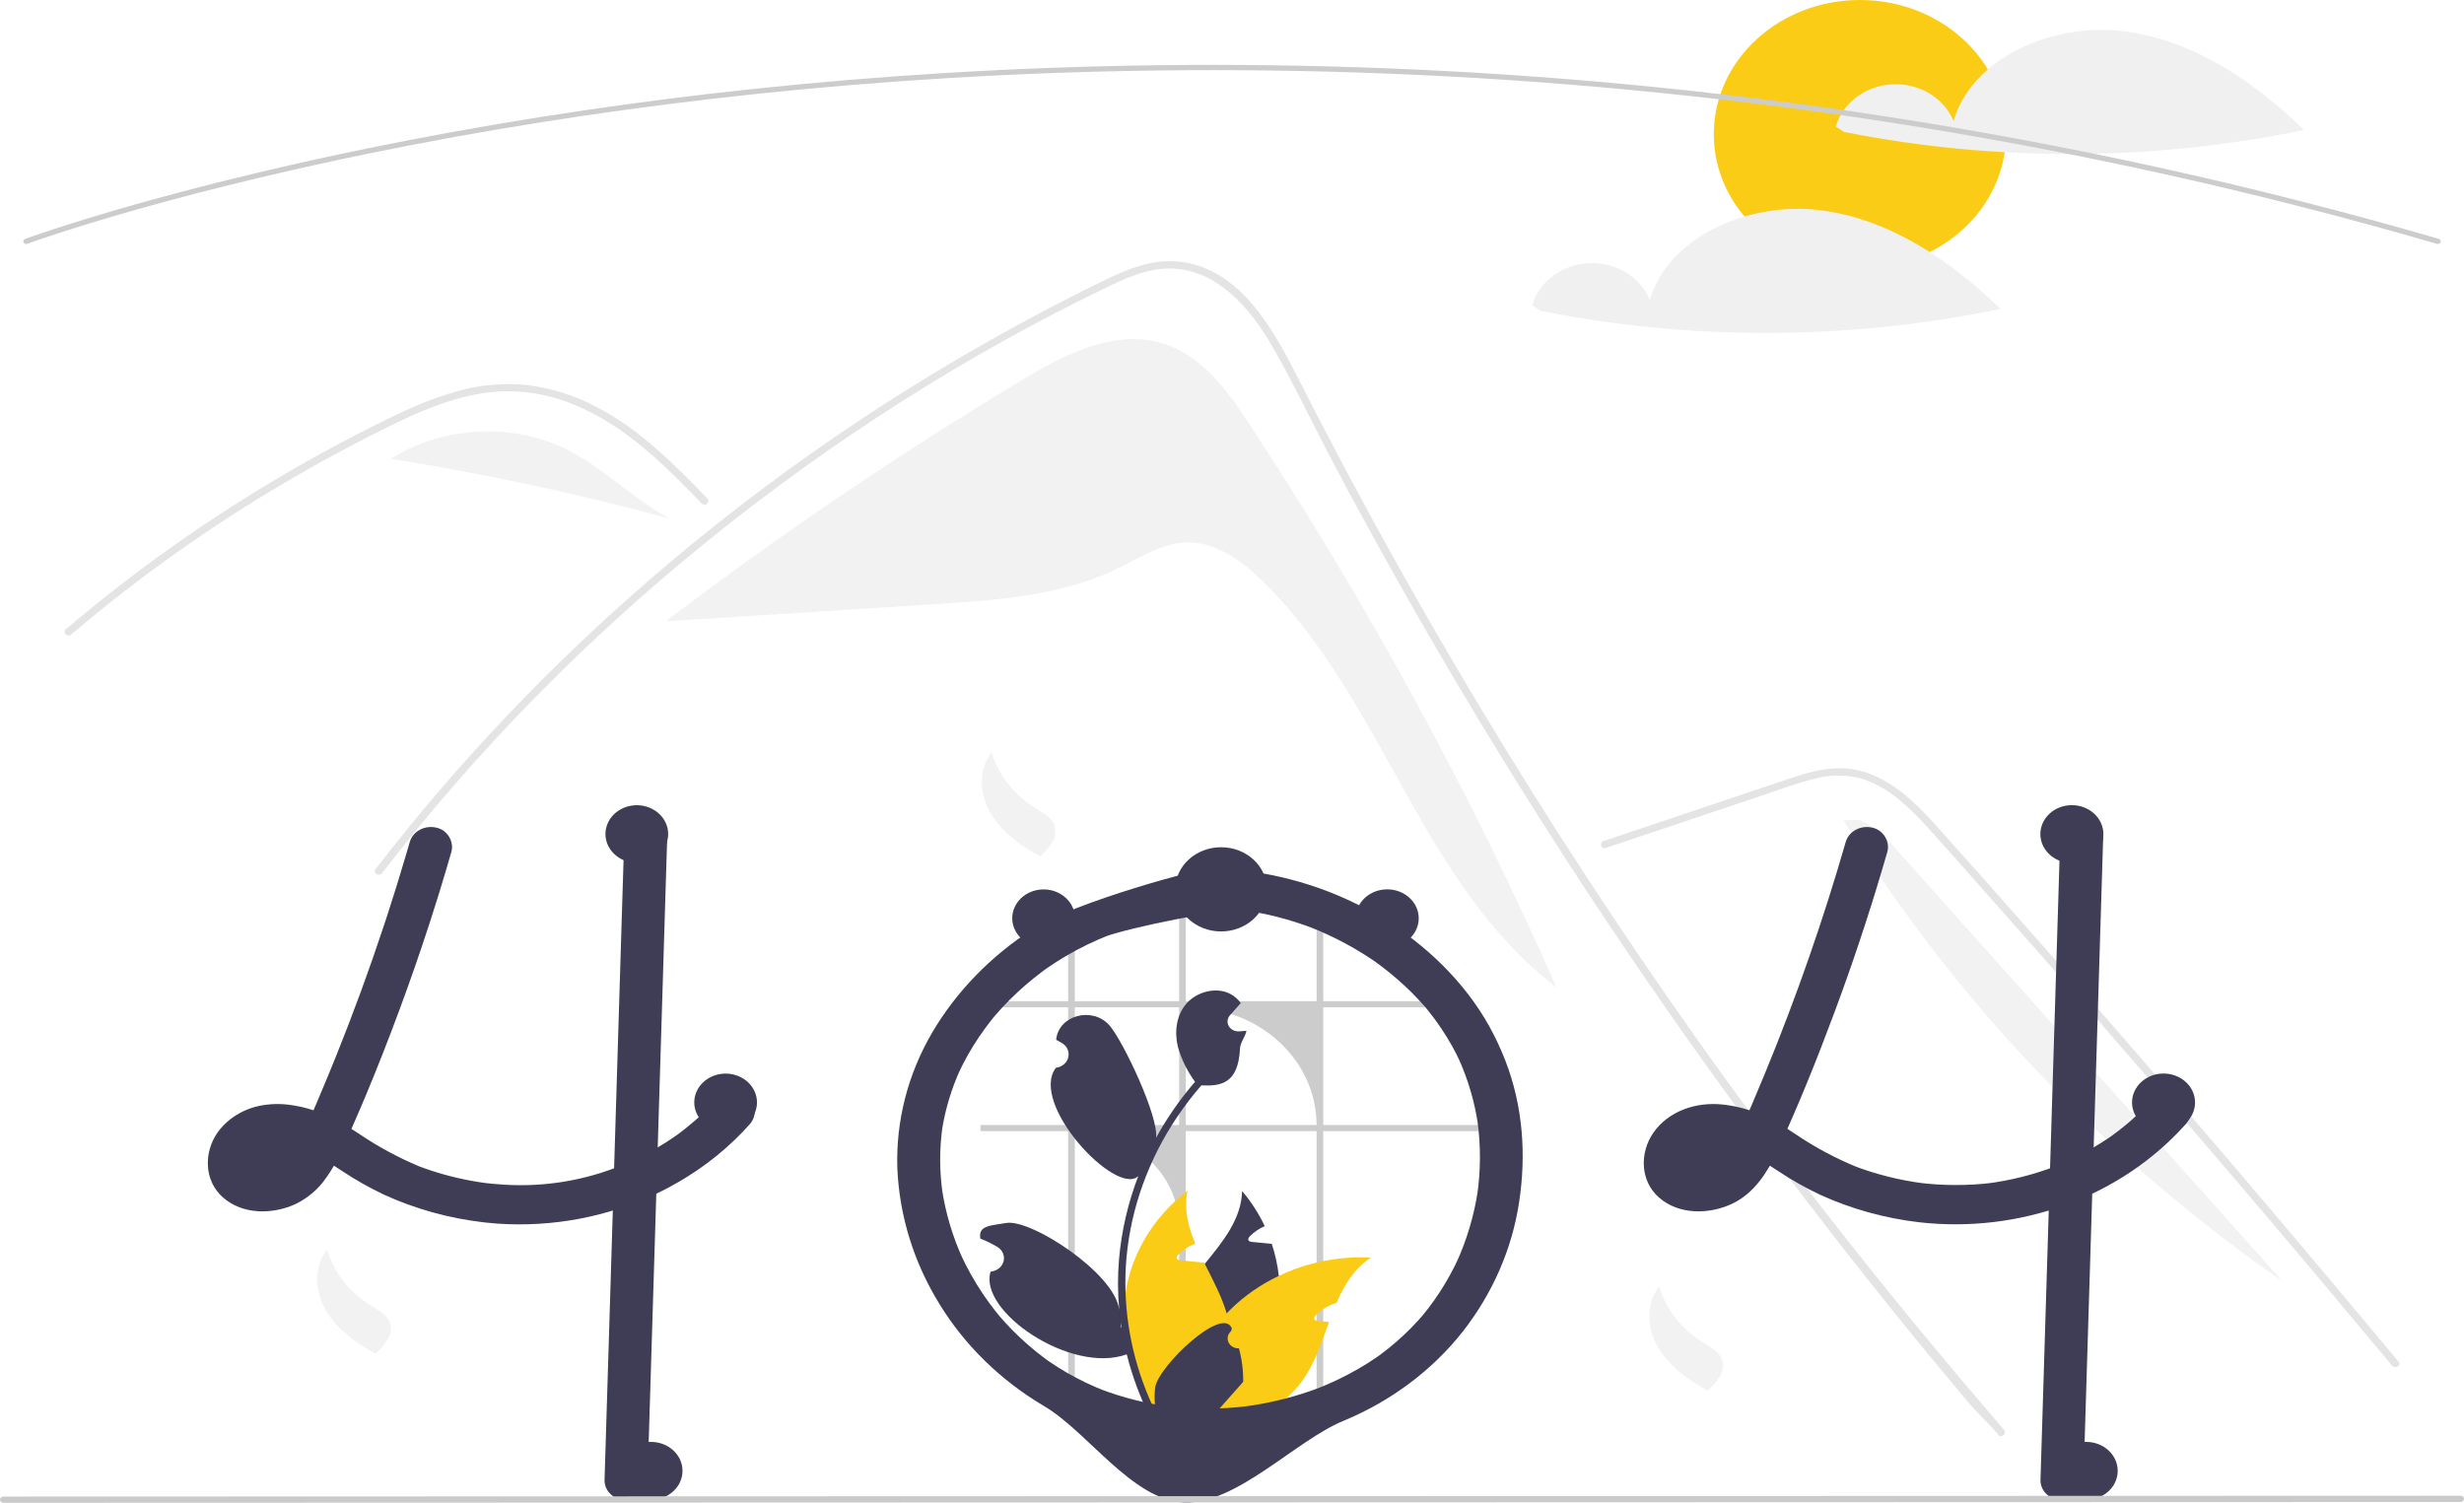
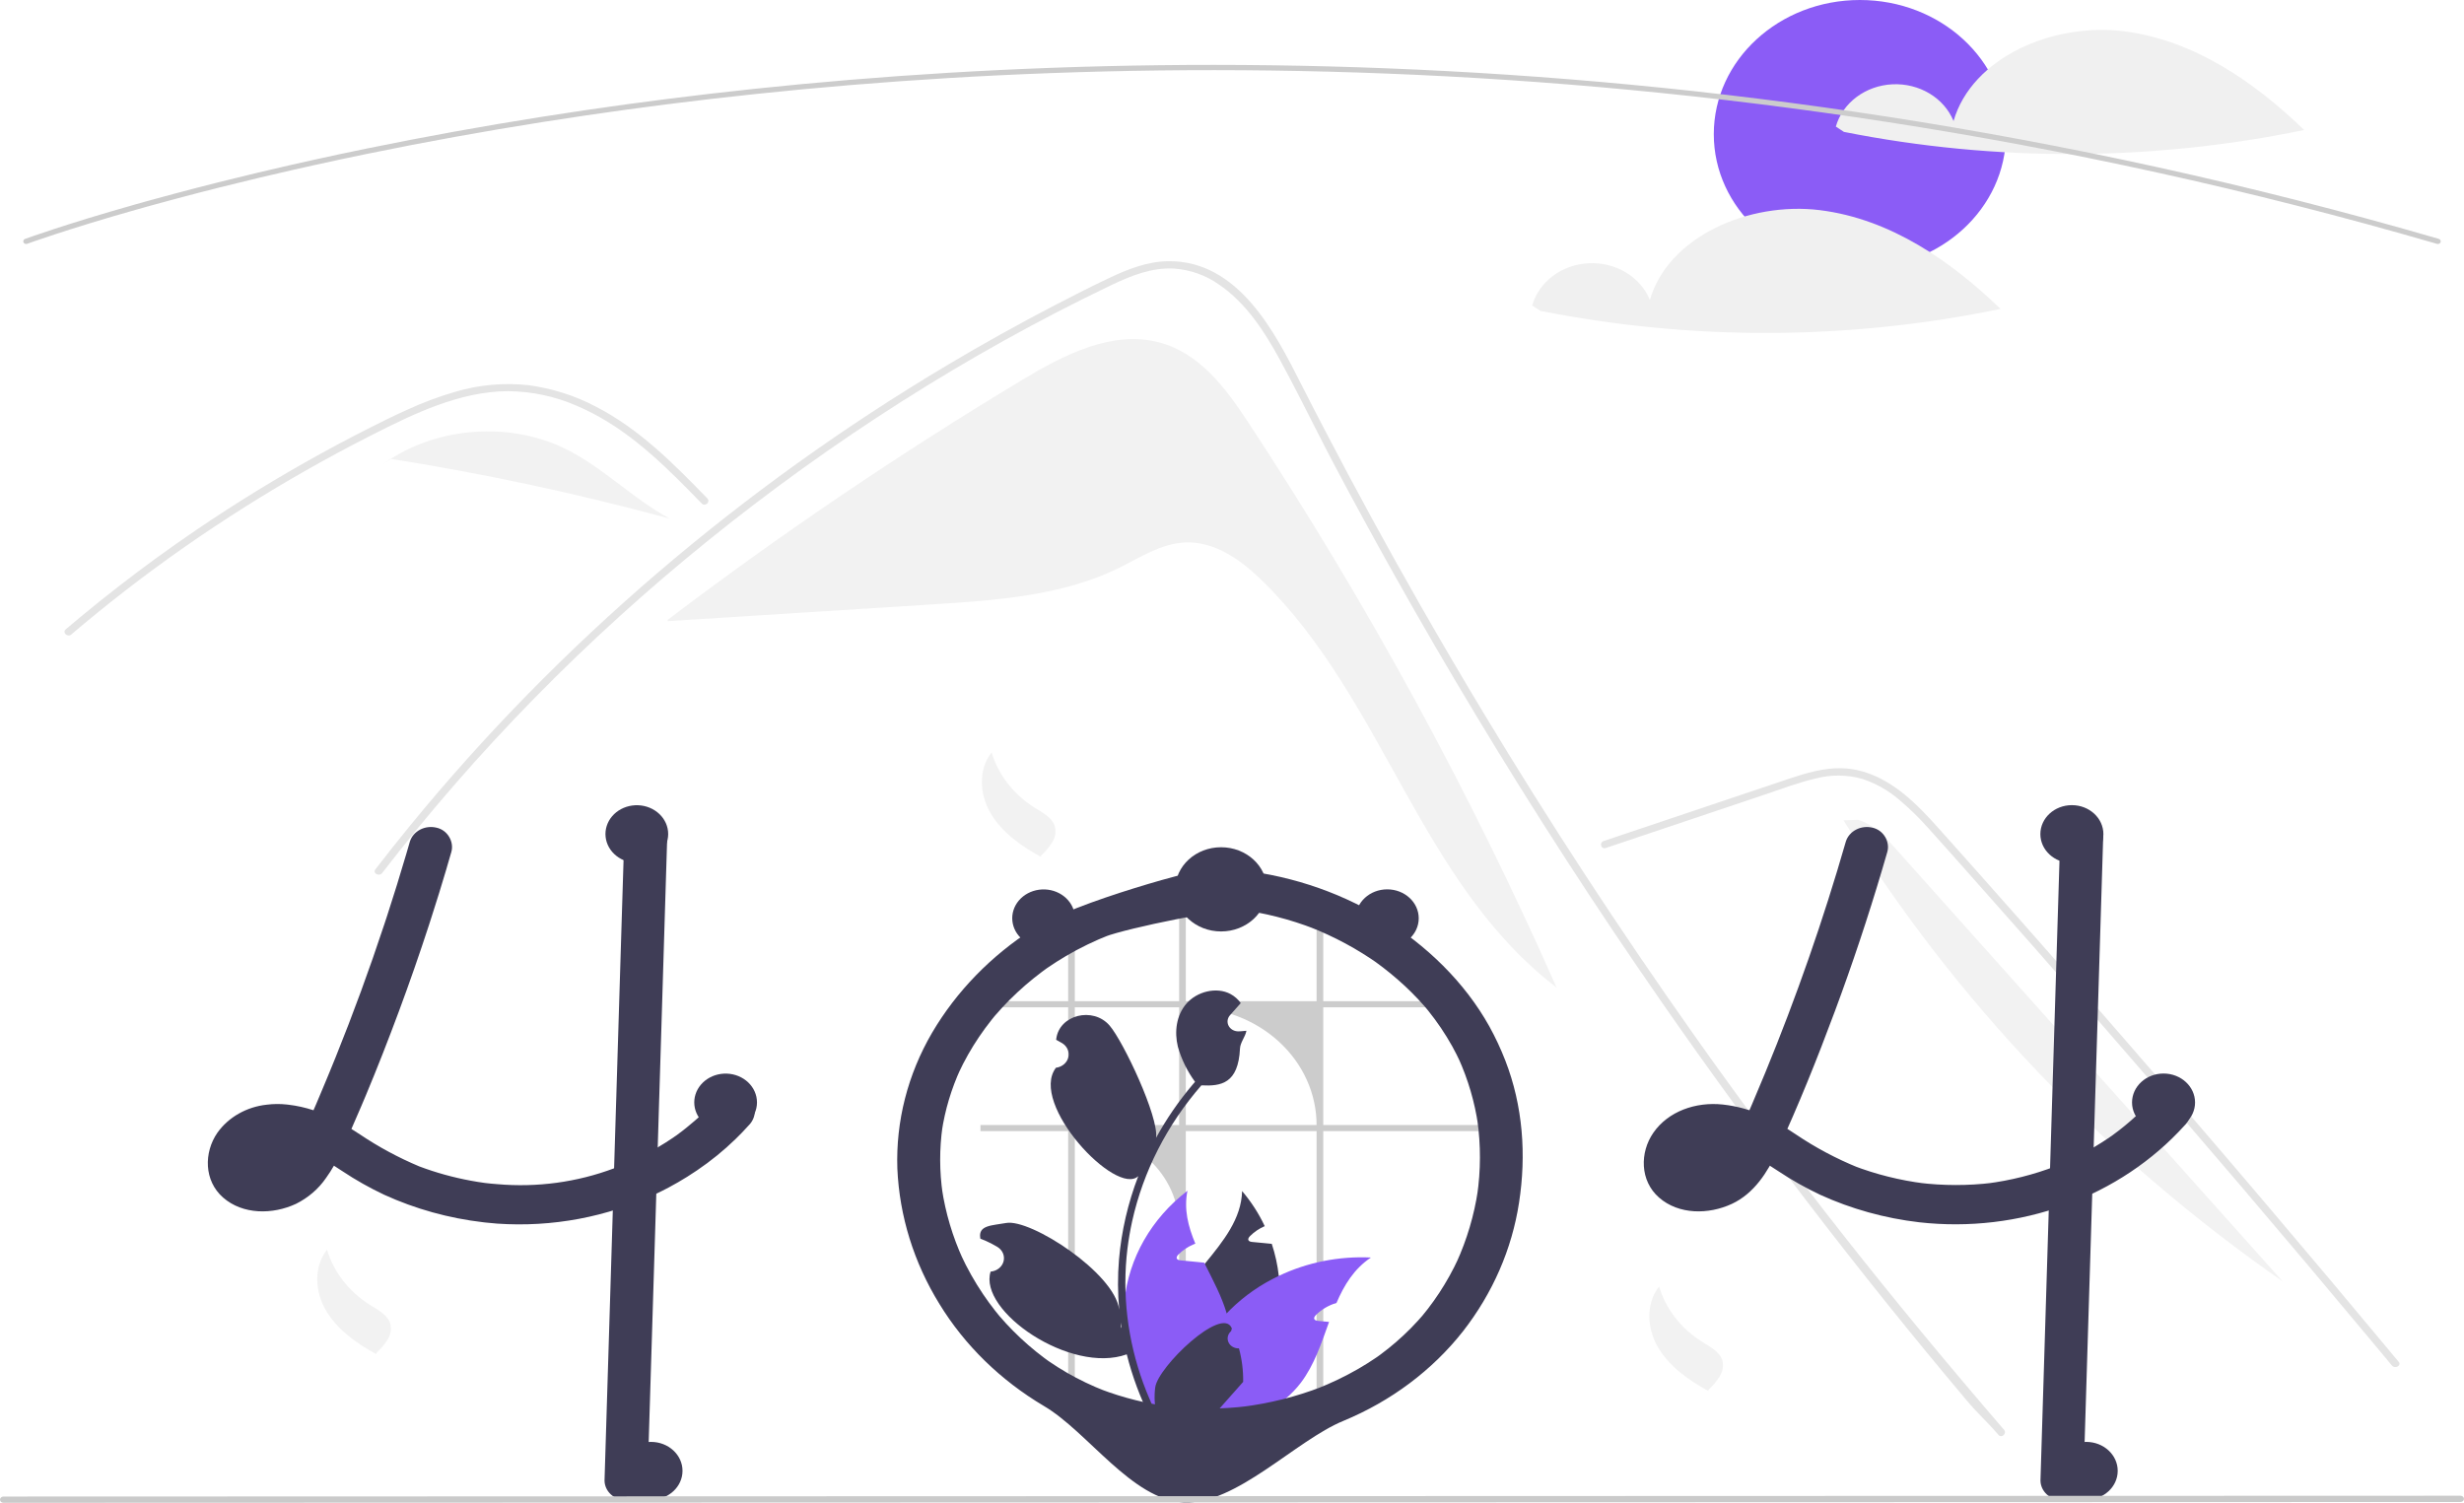
<svg xmlns="http://www.w3.org/2000/svg" width="746" height="455" viewBox="0 0 746 455" fill="none">
  <path d="M377.917 127.883C371.266 117.778 363.384 106.988 351.04 103.689C336.745 99.868 322.06 107.459 309.604 114.949C272.354 137.351 236.481 161.628 202.151 187.669L202.188 188.061C228.916 186.368 255.644 184.675 282.372 182.982C301.683 181.759 321.657 180.367 338.722 171.976C345.198 168.792 351.511 164.539 358.849 164.242C367.966 163.874 375.915 169.723 382.162 175.833C419.116 211.977 429.81 267.251 471.268 299.006C445.126 239.788 413.911 182.567 377.917 127.883Z" fill="#F2F2F2" />
  <path d="M605.066 434.453C600.98 429.713 599.31 428.603 595.279 423.819C562.458 384.828 531.608 344.52 502.73 302.895C483.116 274.625 464.474 245.812 446.804 216.456C438.392 202.5 430.21 188.434 422.259 174.259C416.09 163.268 410.058 152.211 404.163 141.089C402.478 137.912 400.84 134.72 399.21 131.522C395.37 123.999 391.601 116.441 387.554 109.021C382.943 100.564 377.329 91.698 368.861 86.016C365.008 83.324 360.399 81.696 355.575 81.32C348.682 80.911 342.321 83.526 336.342 86.381C292.596 107.334 251.641 133.603 214.598 163.494C177.46 193.453 144.265 227.299 115.689 264.342C114.814 265.489 112.747 264.393 113.63 263.24C117.104 258.726 120.648 254.262 124.26 249.846C169.177 194.975 224.252 147.789 286.967 110.445C297.518 104.164 308.268 98.178 319.216 92.487C324.734 89.617 330.276 86.783 335.913 84.125C341.439 81.518 347.306 79.173 353.619 79.086C375.103 78.779 386.226 101.126 393.867 116.163C396.268 120.896 398.698 125.613 401.158 130.317C410.452 148.173 420.105 165.865 430.115 183.395C436.293 194.218 442.606 204.978 449.054 215.675C469.122 248.984 490.452 281.619 513.043 313.58C542.97 355.915 572.659 393.314 606.752 432.904C607.69 434 606.013 435.563 605.066 434.453Z" fill="#E4E4E4" />
  <path d="M212.475 152.46C211.227 151.182 209.986 149.904 208.73 148.626C198.823 138.562 188.193 128.615 174.589 122.846C168.102 120.008 161.021 118.5 153.837 118.427C146.411 118.449 139.152 120.238 132.291 122.743C129.046 123.934 125.874 125.285 122.749 126.724C119.179 128.374 115.673 130.134 112.183 131.909C105.631 135.239 99.164 138.715 92.783 142.338C80.085 149.546 67.785 157.304 55.882 165.612C49.712 169.921 43.669 174.371 37.754 178.962C32.252 183.227 26.861 187.607 21.582 192.101C20.453 193.057 18.767 191.509 19.896 190.552C21.288 189.362 22.695 188.179 24.102 187.01C28.078 183.709 32.117 180.472 36.22 177.297C43.701 171.499 51.377 165.924 59.245 160.573C71.482 152.248 84.14 144.487 97.219 137.291C103.755 133.698 110.38 130.256 117.096 126.965C119.124 125.971 121.175 125 123.25 124.08C127.959 121.898 132.851 120.069 137.88 118.61C145.003 116.493 152.54 115.813 159.975 116.616C167.155 117.575 174.072 119.773 180.362 123.094C193.719 129.952 204.079 140.556 214.161 150.904C215.179 151.956 213.501 153.511 212.475 152.46Z" fill="#E4E4E4" />
  <path d="M486.164 256.745L518.171 245.992L534.063 240.653C539.239 238.915 544.402 236.935 549.753 235.69C554.402 234.47 559.339 234.528 563.954 235.856C568.069 237.255 571.836 239.4 575.03 242.163C578.294 244.924 581.33 247.902 584.115 251.075C587.575 254.894 590.984 258.753 594.408 262.6C608.54 278.475 622.58 294.418 636.527 310.431C650.474 326.443 664.328 342.524 678.089 358.672C691.883 374.86 705.582 391.116 719.186 407.439C720.853 409.439 722.518 411.44 724.182 413.441C725.101 414.547 727.174 413.457 726.241 412.336C712.537 395.848 698.736 379.428 684.84 363.076C670.91 346.684 656.884 330.362 642.762 314.109C628.639 297.857 614.422 281.675 600.109 265.564C596.543 261.55 592.971 257.541 589.394 253.536C586.376 250.158 583.392 246.743 580.082 243.598C574.006 237.827 566.415 232.726 557.329 232.588C551.986 232.506 546.816 234.063 541.852 235.713C536.501 237.491 531.163 239.302 525.819 241.097L493.587 251.926L485.53 254.633C484.1 255.113 484.717 257.231 486.164 256.746L486.164 256.745Z" fill="#E4E4E4" />
  <path d="M170.377 135.509C154.111 127.83 133.281 129.334 118.334 138.927C146.844 143.445 175.042 149.49 202.784 157.032C191.264 150.831 182.253 141.115 170.377 135.509Z" fill="#F2F2F2" />
  <path d="M118.174 138.901L115.043 141.239C116.102 140.42 117.203 139.653 118.334 138.927C118.281 138.919 118.227 138.909 118.174 138.901Z" fill="#F2F2F2" />
  <path d="M573.825 256.853C570.674 253.33 567.268 249.641 562.555 248.211L558.155 248.37C591.649 302.732 636.884 350.233 691.085 387.958C651.998 344.256 612.912 300.555 573.825 256.853Z" fill="#F2F2F2" />
  <path d="M300.219 227.792C302.255 234.587 306.842 240.501 313.169 244.489C315.615 246.018 318.509 247.486 319.345 250.093C319.785 251.755 319.514 253.508 318.588 254.992C317.663 256.456 316.537 257.806 315.239 259.008L315.12 259.416C309.05 256.112 303.276 251.933 299.923 246.231C296.57 240.528 296.102 233.055 300.219 227.792" fill="#F2F2F2" />
  <path d="M502.302 389.51C504.338 396.305 508.925 402.219 515.252 406.207C517.698 407.736 520.592 409.204 521.428 411.811C521.869 413.473 521.597 415.226 520.671 416.71C519.746 418.175 518.62 419.524 517.322 420.726L517.203 421.134C511.133 417.83 505.359 413.651 502.006 407.949C498.653 402.247 498.185 394.773 502.302 389.51" fill="#F2F2F2" />
  <path d="M99.003 378.357C101.039 385.152 105.626 391.066 111.953 395.054C114.399 396.583 117.293 398.051 118.129 400.658C118.57 402.32 118.298 404.073 117.372 405.557C116.447 407.022 115.321 408.371 114.023 409.573L113.904 409.981C107.835 406.677 102.06 402.498 98.707 396.796C95.354 391.094 94.886 383.62 99.003 378.357" fill="#F2F2F2" />
-   <path d="M563.1 81.257C587.529 81.257 607.332 63.067 607.332 40.629C607.332 18.19 587.529 0 563.1 0C538.671 0 518.867 18.19 518.867 40.629C518.867 63.067 538.671 81.257 563.1 81.257Z" fill="#FACC15" />
+   <path d="M563.1 81.257C587.529 81.257 607.332 63.067 607.332 40.629C607.332 18.19 587.529 0 563.1 0C538.671 0 518.867 18.19 518.867 40.629C518.867 63.067 538.671 81.257 563.1 81.257Z" fill="#8b5cf6" />
  <path d="M642.923 9.456C621.486 6.795 597.012 17.438 591.456 36.641C590.055 33.226 587.51 30.309 584.186 28.311C580.863 26.313 576.934 25.337 572.967 25.523C569 25.71 565.201 27.051 562.118 29.351C559.034 31.651 556.827 34.792 555.815 38.321L558.269 39.935C604.208 49.06 651.762 48.862 697.61 39.356C682.698 24.962 664.36 12.118 642.923 9.456Z" fill="#F0F0F0" />
  <path d="M550.988 63.628C529.551 60.967 505.077 71.609 499.521 90.812C498.12 87.398 495.575 84.481 492.251 82.483C488.928 80.484 484.999 79.508 481.032 79.695C477.065 79.882 473.266 81.222 470.183 83.523C467.099 85.823 464.892 88.964 463.88 92.492L466.334 94.107C512.273 103.232 559.828 103.034 605.675 93.528C590.763 79.134 572.425 66.29 550.988 63.628Z" fill="#F0F0F0" />
  <path d="M738.09 73.871C738.001 73.871 737.913 73.859 737.828 73.834C508.506 7.22 306.39 15.931 177.217 34.969C159.638 37.559 142.012 40.55 124.828 43.86C120.441 44.704 115.89 45.609 111.301 46.551C105.821 47.672 100.413 48.827 95.228 49.981C92.989 50.468 90.793 50.959 88.641 51.454C85.381 52.193 82.074 52.963 78.528 53.809C74.567 54.748 70.541 55.732 66.562 56.735C66.547 56.739 66.532 56.743 66.517 56.746L66.518 56.747C62.023 57.874 57.551 59.034 53.228 60.193C50.888 60.814 48.628 61.426 46.463 62.03C46.221 62.092 46.007 62.151 45.79 62.212L45.325 62.342C45.056 62.417 44.79 62.491 44.524 62.561L44.507 62.566L44.507 62.566L43.803 62.767C42.964 63.001 42.145 63.228 41.34 63.456C20.051 69.483 8.349 73.772 8.233 73.814C8.127 73.853 8.014 73.872 7.9 73.871C7.787 73.87 7.674 73.848 7.569 73.807C7.465 73.765 7.37 73.706 7.29 73.631C7.21 73.556 7.148 73.468 7.105 73.371C7.063 73.273 7.042 73.17 7.043 73.065C7.044 72.96 7.068 72.857 7.113 72.761C7.158 72.665 7.223 72.578 7.304 72.504C7.386 72.431 7.482 72.374 7.588 72.335C7.704 72.293 19.464 67.983 40.83 61.932C41.638 61.705 42.459 61.477 43.301 61.242L43.955 61.056C43.977 61.048 44 61.042 44.023 61.035C44.287 60.966 44.552 60.892 44.82 60.818L45.286 60.688C45.518 60.623 45.747 60.559 45.981 60.5C48.131 59.9 50.398 59.286 52.744 58.663C57.07 57.503 61.545 56.343 66.043 55.215C66.057 55.21 66.072 55.207 66.086 55.203V55.202C70.079 54.196 74.119 53.208 78.094 52.267C81.645 51.42 84.959 50.648 88.224 49.907C90.385 49.413 92.585 48.921 94.823 48.431C100.015 47.275 105.433 46.119 110.923 44.996C115.519 44.053 120.078 43.146 124.472 42.301C141.683 38.985 159.336 35.989 176.942 33.396C306.3 14.331 508.706 5.606 738.351 72.315C738.548 72.372 738.717 72.493 738.826 72.654C738.936 72.816 738.978 73.008 738.947 73.196C738.915 73.384 738.812 73.555 738.654 73.679C738.497 73.803 738.297 73.871 738.09 73.871Z" fill="#CCCCCC" />
  <path d="M228.093 334.462C227.792 333.655 227.287 332.926 226.618 332.335C226.371 332.125 226.104 331.935 225.82 331.769C223.557 330.383 220.174 330.072 218.023 331.769C217.807 331.942 217.606 332.131 217.425 332.335C216.783 333.06 216.124 333.769 215.447 334.462C214.337 335.625 213.201 336.748 212.013 337.84C211.674 338.142 211.336 338.453 210.989 338.756C210.79 338.939 210.59 339.114 210.391 339.289C209.628 339.959 208.847 340.604 208.058 341.241C207.641 341.584 207.225 341.918 206.8 342.245C206.167 342.731 205.534 343.217 204.892 343.687C204.831 343.727 204.771 343.767 204.71 343.814C204.693 343.822 204.684 343.838 204.667 343.846C204.658 343.846 204.649 343.846 204.641 343.862C204.617 343.871 204.596 343.884 204.58 343.902C204.389 344.022 204.259 344.101 204.164 344.173C204.198 344.157 204.233 344.133 204.268 344.117C204.112 344.229 203.947 344.34 203.791 344.452C202.273 345.479 200.72 346.467 199.133 347.391C195.206 349.7 191.082 351.711 186.8 353.406C186.514 353.51 186.219 353.621 185.924 353.725C174.714 357.943 162.553 359.589 150.494 358.52C149.263 358.433 148.031 358.313 146.8 358.162C145.377 357.971 143.964 357.74 142.559 357.477C137.21 356.497 131.976 355.045 126.93 353.143C120.618 350.488 114.614 347.253 109.011 343.488C108.144 342.922 107.268 342.357 106.392 341.807C107.389 339.56 108.369 337.314 109.323 335.051C109.8 333.96 110.26 332.869 110.711 331.769C114.258 323.301 117.589 314.753 120.78 306.173C124.007 297.482 127.051 288.74 129.913 279.948C130.208 279.055 130.494 278.163 130.772 277.271C132.272 272.627 133.712 267.972 135.091 263.306C135.221 262.852 135.36 262.406 135.481 261.952C135.88 260.613 136.271 259.275 136.652 257.937C137.52 254.917 135.559 251.308 132.108 250.584C130.446 250.192 128.683 250.409 127.191 251.187C125.7 251.966 124.595 253.246 124.111 254.758C123.738 256.048 123.365 257.331 122.983 258.622C121.153 264.859 119.228 271.076 117.207 277.271C116.912 278.163 116.617 279.055 116.322 279.948C111.865 293.443 106.97 306.802 101.639 320.027C100.997 321.628 100.347 323.224 99.688 324.815C99.367 325.595 99.046 326.376 98.716 327.157C98.083 328.694 97.433 330.232 96.782 331.769C96.409 332.669 96.027 333.57 95.646 334.462C95.394 335.027 95.151 335.593 94.909 336.151C92.436 335.335 89.874 334.769 87.268 334.462L86.851 334.414C84.831 334.191 82.787 334.207 80.772 334.462C77.754 334.785 74.851 335.713 72.267 337.181C69.683 338.648 67.482 340.619 65.819 342.954C61.682 348.937 61.734 357.493 67.536 362.575C73.512 367.809 82.558 367.769 89.592 364.495C93.32 362.643 96.463 359.937 98.716 356.64C99.579 355.445 100.373 354.209 101.093 352.936C101.275 353.047 101.457 353.159 101.639 353.279C102.333 353.725 103.027 354.179 103.712 354.625C107.704 357.281 111.911 359.654 116.296 361.723C125.726 366.029 135.876 368.848 146.323 370.064C146.557 370.088 146.782 370.12 147.017 370.143C148.17 370.279 149.332 370.382 150.494 370.47C167.166 371.624 183.858 368.49 198.7 361.42C199.957 360.823 201.203 360.196 202.438 359.54C204.354 358.52 206.228 357.437 208.058 356.29C209.055 355.668 210.027 355.039 210.989 354.378C215.196 351.532 219.118 348.346 222.707 344.858C224.068 343.544 225.372 342.187 226.618 340.787C227.797 339.642 228.476 338.14 228.526 336.565C228.52 335.846 228.373 335.133 228.093 334.462ZM84.475 353.438C84.657 353.318 84.839 353.191 85.013 353.063C84.961 353.183 84.709 353.318 84.475 353.438H84.475ZM87.259 350.865C87.059 351.072 86.877 351.279 86.678 351.486C86.071 352.11 85.419 352.695 84.726 353.239C84.631 353.318 84.527 353.398 84.423 353.47C84.422 353.47 84.421 353.47 84.419 353.47C84.418 353.471 84.418 353.471 84.417 353.472C84.416 353.473 84.415 353.474 84.415 353.475C84.414 353.476 84.414 353.477 84.414 353.478C84.289 353.529 84.167 353.588 84.05 353.653C83.677 353.86 83.295 354.051 82.905 354.227C82.141 354.485 81.355 354.685 80.555 354.824C79.94 354.865 79.323 354.871 78.707 354.84H78.69C78.265 354.753 77.845 354.647 77.432 354.521C77.224 354.426 77.025 354.314 76.825 354.203C76.747 354.139 76.678 354.075 76.634 354.035C76.55 353.964 76.471 353.887 76.4 353.804C76.4 353.803 76.4 353.802 76.4 353.801C76.399 353.8 76.399 353.799 76.398 353.799C76.397 353.798 76.396 353.797 76.395 353.797C76.394 353.796 76.393 353.796 76.392 353.796C76.296 353.637 76.192 353.478 76.097 353.318C76.092 353.314 76.089 353.309 76.088 353.302C76.019 353.103 75.958 352.896 75.906 352.689C75.887 352.325 75.89 351.961 75.915 351.598C76.031 351.089 76.188 350.588 76.383 350.1C76.558 349.754 76.758 349.418 76.981 349.096C76.999 349.064 77.085 348.937 77.181 348.793C77.189 348.785 77.189 348.785 77.189 348.778C77.32 348.642 77.45 348.499 77.588 348.371C77.823 348.132 78.074 347.925 78.326 347.71C78.815 347.416 79.322 347.147 79.844 346.905C80.671 346.635 81.521 346.425 82.385 346.276C83.658 346.183 84.938 346.194 86.21 346.308C87.414 346.5 88.602 346.769 89.766 347.113C89.06 348.37 88.257 349.578 87.363 350.729C87.328 350.777 87.294 350.825 87.259 350.865ZM77.615 348.244C77.538 348.356 77.448 348.461 77.346 348.554C77.414 348.437 77.505 348.332 77.615 348.244Z" fill="#3F3D56" />
  <path d="M202.021 253.101C201.943 255.602 201.865 258.104 201.787 260.605C201.622 266.158 201.452 271.713 201.275 277.271C201.093 283.525 200.902 289.775 200.703 296.024C200.608 299.25 200.509 302.477 200.408 305.703C200.139 314.394 199.873 323.083 199.61 331.769C199.584 332.669 199.549 333.562 199.523 334.462C199.393 338.772 199.263 343.081 199.133 347.391C198.986 352.067 198.841 356.744 198.7 361.42C198.595 364.925 198.488 368.433 198.379 371.944C197.598 397.38 196.818 422.817 196.037 448.254C196.004 449.829 195.308 451.331 194.095 452.445C192.882 453.559 191.247 454.199 189.532 454.229C187.811 454.216 186.165 453.582 184.948 452.465C183.731 451.347 183.041 449.835 183.027 448.254C183.461 433.946 183.9 419.639 184.346 405.331C184.736 392.394 185.132 379.456 185.534 366.519C185.664 362.257 185.794 357.992 185.924 353.725C186.124 347.304 186.32 340.883 186.514 334.462C186.54 333.562 186.575 332.669 186.601 331.769C186.618 330.98 186.644 330.2 186.67 329.411C187.052 316.944 187.433 304.474 187.815 292.001C187.971 287.093 188.121 282.184 188.266 277.271C188.439 271.671 188.613 266.073 188.786 260.478C188.864 258.016 188.934 255.562 189.012 253.101C189.045 251.526 189.741 250.023 190.953 248.909C192.166 247.795 193.802 247.156 195.516 247.126C197.237 247.139 198.884 247.772 200.101 248.89C201.318 250.008 202.007 251.52 202.021 253.101Z" fill="#3F3D56" />
  <path d="M558.857 254.759C552.036 278.483 543.883 301.866 534.432 324.816C531.824 331.147 529.156 337.465 526.304 343.706L526.96 342.279C525.687 345.252 524.061 348.087 522.112 350.733C521.98 350.903 521.845 351.072 521.707 351.24C522.381 350.448 522.509 350.292 522.091 350.771C521.871 351.01 521.654 351.25 521.426 351.484C520.819 352.108 520.167 352.695 519.475 353.239C519.301 353.376 519.124 353.51 518.944 353.641L519.758 353.06C519.664 353.265 519.001 353.536 518.795 353.652C518.126 354.022 517.429 354.347 516.709 354.623L518.263 354.02C517.082 354.457 515.851 354.767 514.593 354.945L516.322 354.732C515.086 354.888 513.834 354.901 512.595 354.768L514.324 354.982C513.31 354.853 512.318 354.608 511.371 354.251L512.925 354.853C512.419 354.651 511.933 354.413 511.469 354.14C511.233 353.999 510.51 353.495 511.456 354.159C512.439 354.849 511.582 354.218 511.38 354.035C511.211 353.882 511.059 353.716 510.894 353.561C510.129 352.84 511.758 354.801 511.238 353.958C510.961 353.536 510.706 353.101 510.477 352.654L511.132 354.082C510.834 353.402 510.622 352.693 510.501 351.969L510.733 353.558C510.609 352.657 510.608 351.746 510.731 350.845L510.498 352.434C510.657 351.428 510.947 350.444 511.361 349.502L510.705 350.929C510.994 350.295 511.336 349.683 511.727 349.098C511.907 348.796 512.119 348.51 512.359 348.245C512.402 348.257 511.259 349.45 511.865 348.848C512.024 348.69 512.172 348.524 512.333 348.368C512.589 348.118 512.865 347.889 513.135 347.653C514.041 346.86 511.867 348.422 512.913 347.795C513.671 347.338 514.468 346.938 515.297 346.601L513.744 347.203C515.132 346.679 516.588 346.321 518.076 346.136L516.347 346.349C518.21 346.152 520.093 346.173 521.95 346.41L520.221 346.197C522.573 346.524 524.872 347.118 527.065 347.965L525.512 347.363C530.186 349.206 534.326 351.943 538.459 354.627C542.45 357.282 546.656 359.654 551.04 361.722C560.47 366.029 570.621 368.849 581.068 370.066C596.051 371.752 611.256 369.954 625.286 364.839C639.316 359.723 651.723 351.453 661.369 340.788C662.545 339.641 663.223 338.138 663.274 336.563C663.261 334.981 662.578 333.465 661.369 332.338C658.982 330.326 654.474 329.758 652.169 332.338C649.985 334.787 647.637 337.109 645.138 339.29C643.972 340.307 642.774 341.292 641.546 342.246C640.844 342.791 640.133 343.325 639.411 343.848C639.07 344.096 638.008 344.755 639.64 343.691C639.265 343.935 638.907 344.201 638.538 344.451C633.075 348.15 627.156 351.242 620.903 353.664L622.457 353.062C615.747 355.647 608.701 357.421 601.493 358.338L603.223 358.124C595.808 359.02 588.298 359.01 580.886 358.094L582.615 358.307C575.206 357.373 567.959 355.56 561.057 352.914L562.611 353.516C555.95 350.809 549.629 347.446 543.758 343.486C540.703 341.408 537.481 339.545 534.12 337.914C530.204 336.077 525.964 334.893 521.598 334.418C513.411 333.533 505.07 336.462 500.569 342.958C496.427 348.937 496.48 357.492 502.281 362.575C508.254 367.811 517.301 367.767 524.341 364.492C531.121 361.338 535.194 354.784 538.058 348.605C544.503 334.7 550.209 320.473 555.525 306.174C560.785 292.027 565.555 277.737 569.835 263.304C570.365 261.516 570.887 259.727 571.402 257.936C572.27 254.917 570.308 251.308 566.858 250.586C565.196 250.193 563.432 250.408 561.939 251.187C560.446 251.965 559.341 253.246 558.857 254.759L558.857 254.759Z" fill="#3F3D56" />
  <path d="M623.76 253.101L621.418 329.413L619.089 405.329L617.772 448.254C617.787 449.835 618.477 451.347 619.694 452.464C620.91 453.582 622.556 454.216 624.277 454.229C625.992 454.199 627.627 453.56 628.84 452.446C630.053 451.332 630.749 449.83 630.782 448.254L633.123 371.942L635.452 296.026L636.769 253.101C636.755 251.52 636.065 250.008 634.848 248.891C633.631 247.773 631.985 247.139 630.265 247.126C628.55 247.156 626.914 247.795 625.702 248.909C624.489 250.023 623.793 251.525 623.76 253.101Z" fill="#3F3D56" />
  <path opacity="0.2" d="M398.608 426.948H400.628V342.471H447.747V340.62H400.628V304.975H437.016C436.483 304.352 435.934 303.737 435.369 303.129H400.628V279.586C399.96 279.325 399.286 279.072 398.608 278.835V303.129H359.013V272.964C358.335 272.993 357.667 273.036 356.994 273.088V303.129H325.406V280.623C324.728 280.899 324.06 281.189 323.397 281.494V303.129H296.843V304.975H323.397V340.62H296.843V342.471H323.397V426.948H325.406V342.471C329.554 342.47 333.662 343.22 337.495 344.678C341.328 346.136 344.81 348.273 347.744 350.967C350.677 353.661 353.004 356.86 354.591 360.381C356.178 363.901 356.994 367.674 356.994 371.485V426.948H359.013V342.471H398.608V426.948ZM325.406 340.62V304.975H356.994V340.62H325.406ZM359.013 340.62V304.975H359.806C364.902 304.975 369.948 305.898 374.656 307.689C379.363 309.481 383.641 312.106 387.244 315.416C390.847 318.726 393.705 322.656 395.655 326.98C397.605 331.305 398.608 335.94 398.608 340.62H359.013Z" fill="black" />
  <path d="M386.273 401.619C383.73 412.038 377.639 421.441 368.883 428.465C368.241 428.975 367.599 429.469 366.932 429.955C365.31 430.091 363.699 430.229 362.101 430.369C360.774 430.481 359.464 430.6 358.163 430.712L357.929 430.736L357.764 429.429L357.105 424.14C354.548 420.305 352.963 415.991 352.467 411.518C351.972 407.044 352.579 402.526 354.243 398.297C356.532 392.625 360.678 387.614 364.755 382.643C370.383 375.776 375.856 368.988 376.056 360.615C378.825 363.871 381.128 367.44 382.907 371.235C381.228 371.961 379.72 372.981 378.467 374.238C378.111 374.596 377.756 375.098 377.998 375.529C378.207 375.895 378.727 375.983 379.178 376.03C380.262 376.134 381.355 376.238 382.439 376.341C383.306 376.429 384.174 376.508 385.041 376.596C386.09 379.759 386.802 383.009 387.166 386.299C387.75 391.417 387.449 396.587 386.273 401.619Z" fill="#3F3D56" />
-   <path d="M415.067 380.739C409.95 384.156 406.958 389.072 404.633 394.489C402.251 395.189 400.108 396.446 398.415 398.137C398.059 398.496 397.704 398.998 397.947 399.428C398.155 399.794 398.675 399.882 399.126 399.93C400.21 400.033 401.303 400.137 402.387 400.241C400.063 406.646 397.929 413.274 393.818 418.683C391.084 422.254 387.52 425.223 383.384 427.374C382.257 427.964 381.093 428.494 379.898 428.959C375.492 429.27 371.17 429.602 366.932 429.955C365.31 430.091 363.699 430.229 362.101 430.369C360.774 430.481 359.464 430.601 358.163 430.712C358.154 430.274 358.154 429.836 358.163 429.398C358.437 417.726 363.112 406.503 371.39 397.643C371.78 397.229 372.179 396.823 372.586 396.417C376.78 392.303 381.711 388.88 387.166 386.299C395.76 382.195 405.393 380.275 415.067 380.739Z" fill="#FACC15" />
-   <path d="M363.601 426.283L362.604 428.991L362.101 430.369C360.774 430.481 359.464 430.601 358.163 430.712L357.929 430.736C356.489 430.871 355.058 431.007 353.627 431.142C353.254 430.744 352.881 430.338 352.517 429.923C343.464 419.854 339.118 406.903 340.43 393.899C341.741 380.896 348.603 368.898 359.516 360.528C358.371 366.033 359.707 371.306 361.901 376.54C361.667 376.628 361.441 376.716 361.225 376.811C359.546 377.537 358.037 378.557 356.784 379.815C356.428 380.173 356.073 380.675 356.316 381.105C356.524 381.472 357.044 381.559 357.495 381.607C358.579 381.711 359.672 381.814 360.756 381.918C361.624 382.005 362.491 382.085 363.358 382.173C363.766 382.212 364.173 382.252 364.581 382.292C364.642 382.412 364.694 382.523 364.755 382.643C367.226 387.566 369.889 392.513 371.389 397.643C371.766 398.931 372.061 400.237 372.274 401.555C372.942 406.01 372.509 410.547 371.008 414.827C369.506 419.108 366.975 423.023 363.601 426.283Z" fill="#FACC15" />
+   <path d="M415.067 380.739C409.95 384.156 406.958 389.072 404.633 394.489C402.251 395.189 400.108 396.446 398.415 398.137C398.059 398.496 397.704 398.998 397.947 399.428C398.155 399.794 398.675 399.882 399.126 399.93C400.21 400.033 401.303 400.137 402.387 400.241C400.063 406.646 397.929 413.274 393.818 418.683C391.084 422.254 387.52 425.223 383.384 427.374C382.257 427.964 381.093 428.494 379.898 428.959C375.492 429.27 371.17 429.602 366.932 429.955C365.31 430.091 363.699 430.229 362.101 430.369C360.774 430.481 359.464 430.601 358.163 430.712C358.154 430.274 358.154 429.836 358.163 429.398C358.437 417.726 363.112 406.503 371.39 397.643C371.78 397.229 372.179 396.823 372.586 396.417C376.78 392.303 381.711 388.88 387.166 386.299C395.76 382.195 405.393 380.275 415.067 380.739Z" fill="#8b5cf6" />
+   <path d="M363.601 426.283L362.604 428.991L362.101 430.369C360.774 430.481 359.464 430.601 358.163 430.712L357.929 430.736C356.489 430.871 355.058 431.007 353.627 431.142C353.254 430.744 352.881 430.338 352.517 429.923C343.464 419.854 339.118 406.903 340.43 393.899C341.741 380.896 348.603 368.898 359.516 360.528C358.371 366.033 359.707 371.306 361.901 376.54C361.667 376.628 361.441 376.716 361.225 376.811C359.546 377.537 358.037 378.557 356.784 379.815C356.428 380.173 356.073 380.675 356.316 381.105C356.524 381.472 357.044 381.559 357.495 381.607C358.579 381.711 359.672 381.814 360.756 381.918C361.624 382.005 362.491 382.085 363.358 382.173C363.766 382.212 364.173 382.252 364.581 382.292C364.642 382.412 364.694 382.523 364.755 382.643C367.226 387.566 369.889 392.513 371.389 397.643C371.766 398.931 372.061 400.237 372.274 401.555C372.942 406.01 372.509 410.547 371.008 414.827C369.506 419.108 366.975 423.023 363.601 426.283Z" fill="#8b5cf6" />
  <path d="M450.903 310.738C443.436 297.361 431.869 286.105 418.264 277.834C404.616 269.574 388.954 264.544 372.676 263.192C370.542 263.014 368.403 262.91 366.259 262.879C363.725 262.844 325.611 272.942 312.844 281.188C300.083 289.333 289.586 300.119 282.199 312.676C274.825 325.302 271.198 339.489 271.682 353.81C272.315 368.217 276.687 382.277 284.434 394.817C292.076 407.317 302.927 417.913 316.043 425.684C329.345 433.48 342.708 454.152 358.415 454.882C374.239 455.617 392.287 436.117 406.719 430.196C421.152 424.226 433.63 414.886 442.908 403.107C451.925 391.563 457.758 378.182 459.907 364.113C462.139 349.707 461.099 334.85 455.743 321.081C454.368 317.543 452.752 314.089 450.903 310.738C449.359 307.946 444.835 306.918 442.003 308.595C440.544 309.42 439.487 310.73 439.053 312.253C438.618 313.775 438.839 315.393 439.669 316.769C440.576 318.409 441.419 320.076 442.198 321.77L441.542 320.343C444.491 326.856 446.496 333.696 447.506 340.688L447.274 339.1C448.348 346.685 448.329 354.368 447.216 361.949L447.449 360.361C446.324 367.941 444.122 375.354 440.897 382.407L441.552 380.98C439.893 384.579 437.96 388.066 435.766 391.415C434.654 393.107 433.474 394.759 432.227 396.371C431.679 397.079 431.114 397.774 430.545 398.467C429.803 399.372 431.557 397.286 430.79 398.173C430.659 398.324 430.529 398.476 430.398 398.626C430.004 399.079 429.605 399.527 429.2 399.971C426.496 402.934 423.545 405.7 420.374 408.243C419.584 408.876 418.781 409.495 417.964 410.1C417.558 410.401 417.156 410.716 416.732 410.996C416.748 410.985 418.102 410.04 417.301 410.589C417.049 410.761 416.799 410.936 416.546 411.108C414.864 412.253 413.137 413.34 411.365 414.368C407.286 416.729 403.006 418.783 398.567 420.513L400.121 419.91C392.464 422.871 384.417 424.894 376.186 425.926L377.915 425.713C369.689 426.734 361.351 426.748 353.12 425.753L354.849 425.966C347.368 425.044 340.051 423.227 333.084 420.562L334.638 421.164C330.602 419.599 326.71 417.736 323.002 415.595C321.166 414.533 319.379 413.405 317.639 412.211C317.39 412.041 317.144 411.868 316.897 411.697C316.103 411.146 317.467 412.103 317.478 412.109C317.017 411.805 316.572 411.48 316.147 411.134C315.307 410.505 314.479 409.862 313.665 409.204C310.408 406.57 307.366 403.718 304.564 400.673C303.863 399.911 303.177 399.138 302.505 398.354C302.215 398.015 301.684 397.326 302.856 398.776C302.702 398.585 302.542 398.398 302.386 398.208C302.012 397.753 301.644 397.294 301.28 396.832C300.006 395.213 298.795 393.554 297.648 391.856C295.054 388.012 292.791 383.987 290.878 379.82L291.534 381.247C288.404 374.407 286.263 367.219 285.167 359.868L285.4 361.456C284.411 354.68 284.397 347.813 285.358 341.034L285.125 342.622C286.111 336.056 288.034 329.639 290.845 323.535L290.189 324.962C291.958 321.141 294.044 317.451 296.43 313.924C297.624 312.159 298.889 310.437 300.226 308.758C300.53 308.376 300.837 307.997 301.148 307.62C301.429 307.28 302.202 306.431 300.883 307.93C301.012 307.783 301.137 307.632 301.264 307.483C301.998 306.63 302.749 305.789 303.519 304.962C306.431 301.831 309.586 298.897 312.958 296.182C313.81 295.496 314.676 294.825 315.555 294.168C315.955 293.869 316.357 293.574 316.762 293.281C316.924 293.164 317.088 293.05 317.249 292.932C315.516 294.198 316.767 293.276 317.161 293.006C318.973 291.759 320.833 290.574 322.742 289.452C326.986 286.959 331.45 284.798 336.087 282.993L334.533 283.595C341.263 280.999 371.082 274.872 376.506 275.541L374.776 275.328C382.748 276.35 390.539 278.327 397.951 281.209L396.397 280.606C400.153 282.071 403.803 283.755 407.325 285.649C409.085 286.596 410.81 287.595 412.501 288.646C413.301 289.143 414.092 289.652 414.876 290.171C415.267 290.431 415.656 290.694 416.043 290.959C416.258 291.107 416.471 291.256 416.686 291.404C417.587 292.024 415.445 290.505 416.389 291.191C419.552 293.473 422.555 295.935 425.382 298.563C426.77 299.861 428.11 301.201 429.403 302.582C430.066 303.291 430.716 304.01 431.352 304.739C431.668 305.101 432.744 306.413 431.425 304.806C431.747 305.199 432.073 305.589 432.391 305.984C435.132 309.392 437.566 312.999 439.669 316.769C441.225 319.556 445.729 320.595 448.569 318.913C450.029 318.088 451.086 316.778 451.521 315.255C451.955 313.733 451.734 312.115 450.903 310.738Z" fill="#3F3D56" />
  <path d="M375.109 408.243C374.437 408.272 373.772 408.11 373.204 407.779C372.636 407.449 372.193 406.966 371.934 406.397C371.674 405.827 371.612 405.198 371.755 404.595C371.898 403.992 372.239 403.443 372.733 403.024C372.815 402.722 372.875 402.506 372.957 402.204C372.928 402.138 372.898 402.073 372.868 402.007C369.85 395.397 350.591 413.824 349.759 420.036C349.392 422.782 349.547 425.566 350.216 428.264C343.978 415.764 340.738 402.179 340.717 388.429C340.716 384.979 340.925 381.531 341.342 378.102C341.688 375.291 342.167 372.5 342.779 369.729C346.123 354.694 353.302 340.601 363.726 328.609C369.688 328.915 374.913 328.081 375.417 317.468C375.507 315.58 377.031 313.946 377.367 312.086C376.798 312.155 376.22 312.197 375.651 312.232C375.473 312.24 375.287 312.249 375.109 312.257L375.043 312.26C374.417 312.286 373.797 312.145 373.256 311.855C372.716 311.564 372.278 311.136 371.997 310.623C371.715 310.109 371.601 309.532 371.668 308.96C371.735 308.388 371.98 307.846 372.375 307.4C372.621 307.122 372.867 306.844 373.113 306.567C373.486 306.138 373.868 305.718 374.242 305.29C374.285 305.249 374.325 305.206 374.363 305.161C374.792 304.673 375.221 304.193 375.651 303.704C374.867 302.587 373.813 301.652 372.572 300.97C368.27 298.656 362.336 300.259 359.229 303.833C356.113 307.407 355.525 312.42 356.607 316.885C357.671 320.685 359.432 324.29 361.814 327.547C361.58 327.821 361.338 328.087 361.104 328.361C356.84 333.397 353.124 338.805 350.008 344.507C350.89 338.183 340.111 315.344 335.943 310.506C330.936 304.695 320.668 307.231 319.786 314.597C319.778 314.669 319.769 314.74 319.761 314.811C320.38 315.132 320.986 315.473 321.579 315.833C322.324 316.29 322.902 316.943 323.235 317.707C323.569 318.471 323.644 319.309 323.45 320.112C323.257 320.916 322.803 321.647 322.149 322.21C321.496 322.772 320.672 323.14 319.787 323.266L319.696 323.279C311.408 334.148 337.977 362.437 344.627 356.085C341.497 364.233 339.533 372.72 338.786 381.333C338.363 386.415 338.388 391.519 338.861 396.597L338.833 396.417C337.355 385.358 312.006 368.915 304.603 370.284C300.339 371.073 296.139 370.894 296.786 374.845C296.796 374.908 296.807 374.971 296.818 375.034C297.967 375.464 299.085 375.959 300.167 376.517C300.786 376.838 301.392 377.178 301.985 377.538C302.73 377.995 303.308 378.649 303.641 379.412C303.975 380.176 304.05 381.015 303.857 381.818C303.663 382.621 303.209 383.352 302.555 383.915C301.902 384.478 301.078 384.846 300.193 384.971L300.102 384.984C300.037 384.993 299.981 385.001 299.915 385.01C296.143 396.933 324.12 416.174 341.128 410.052H341.137C342.823 416.78 345.265 423.328 348.424 429.592H374.456C374.55 429.326 374.633 429.052 374.718 428.786C372.308 428.926 369.889 428.793 367.514 428.392C369.446 426.215 371.377 424.021 373.309 421.845C373.352 421.804 373.392 421.761 373.43 421.716C374.41 420.602 375.399 419.496 376.378 418.382L376.379 418.381C376.431 414.966 376.004 411.559 375.109 408.244L375.109 408.243ZM345.299 354.38L345.312 354.363L345.299 354.397V354.38ZM339.532 402.124L339.308 401.662C339.318 401.328 339.318 400.993 339.308 400.65C339.308 400.556 339.29 400.462 339.29 400.368C339.374 400.959 339.448 401.55 339.542 402.142L339.532 402.124Z" fill="#3F3D56" />
  <path d="M82.61 358.488C87.879 358.488 92.151 354.565 92.151 349.725C92.151 344.886 87.879 340.962 82.61 340.962C77.341 340.962 73.07 344.886 73.07 349.725C73.07 354.565 77.341 358.488 82.61 358.488Z" fill="#3F3D56" />
  <path d="M197.095 454.085C202.364 454.085 206.635 450.162 206.635 445.322C206.635 440.483 202.364 436.559 197.095 436.559C191.826 436.559 187.555 440.483 187.555 445.322C187.555 450.162 191.826 454.085 197.095 454.085Z" fill="#3F3D56" />
  <path d="M631.617 454.085C636.886 454.085 641.157 450.162 641.157 445.322C641.157 440.483 636.886 436.559 631.617 436.559C626.348 436.559 622.077 440.483 622.077 445.322C622.077 450.162 626.348 454.085 631.617 454.085Z" fill="#3F3D56" />
  <path d="M655.034 342.556C660.303 342.556 664.575 338.632 664.575 333.793C664.575 328.953 660.303 325.03 655.034 325.03C649.765 325.03 645.494 328.953 645.494 333.793C645.494 338.632 649.765 342.556 655.034 342.556Z" fill="#3F3D56" />
  <path d="M627.28 261.298C632.549 261.298 636.821 257.375 636.821 252.535C636.821 247.696 632.549 243.772 627.28 243.772C622.011 243.772 617.74 247.696 617.74 252.535C617.74 257.375 622.011 261.298 627.28 261.298Z" fill="#3F3D56" />
  <path d="M229.185 333.793C229.18 336.031 228.237 338.182 226.553 339.8C224.869 341.418 222.572 342.379 220.138 342.485C217.704 342.591 215.319 341.833 213.476 340.368C211.633 338.903 210.474 336.844 210.238 334.616C210.002 332.388 210.708 330.162 212.209 328.399C213.71 326.636 215.892 325.47 218.303 325.143C220.713 324.816 223.169 325.353 225.161 326.643C227.153 327.933 228.528 329.876 229.003 332.072C229.126 332.639 229.187 333.215 229.185 333.793Z" fill="#3F3D56" />
  <path d="M419.994 286.791C425.263 286.791 429.534 282.867 429.534 278.028C429.534 273.188 425.263 269.265 419.994 269.265C414.724 269.265 410.453 273.188 410.453 278.028C410.453 282.867 414.724 286.791 419.994 286.791Z" fill="#3F3D56" />
  <path d="M325.457 278.028C325.451 280.266 324.509 282.417 322.825 284.035C321.141 285.653 318.844 286.614 316.41 286.72C313.975 286.826 311.59 286.068 309.747 284.603C307.904 283.139 306.745 281.079 306.509 278.851C306.273 276.623 306.979 274.397 308.48 272.634C309.981 270.871 312.163 269.705 314.574 269.378C316.985 269.051 319.44 269.588 321.432 270.878C323.424 272.168 324.8 274.112 325.275 276.307C325.397 276.874 325.458 277.45 325.457 278.028Z" fill="#3F3D56" />
  <path d="M202.299 252.535C202.293 254.774 201.351 256.924 199.667 258.542C197.983 260.16 195.686 261.122 193.252 261.227C190.817 261.333 188.432 260.575 186.589 259.111C184.746 257.646 183.587 255.587 183.351 253.359C183.115 251.131 183.821 248.905 185.322 247.142C186.823 245.378 189.005 244.213 191.416 243.886C193.827 243.559 196.282 244.096 198.274 245.386C200.266 246.675 201.642 248.619 202.117 250.814C202.239 251.381 202.3 251.957 202.299 252.535Z" fill="#3F3D56" />
  <path d="M519.734 361.675C525.003 361.675 529.275 357.752 529.275 352.912C529.275 348.072 525.003 344.149 519.734 344.149C514.465 344.149 510.194 348.072 510.194 352.912C510.194 357.752 514.465 361.675 519.734 361.675Z" fill="#3F3D56" />
  <path d="M369.69 282.011C377.354 282.011 383.567 276.304 383.567 269.265C383.567 262.225 377.354 256.518 369.69 256.518C362.026 256.518 355.813 262.225 355.813 269.265C355.813 276.304 362.026 282.011 369.69 282.011Z" fill="#3F3D56" />
  <path d="M744.967 454.755L1.033 455C0.897 455 0.763 454.975 0.637 454.928C0.512 454.88 0.398 454.81 0.302 454.722C0.207 454.634 0.13 454.529 0.079 454.414C0.027 454.299 3.8147e-06 454.176 3.8147e-06 454.051C3.8147e-06 453.927 0.027 453.803 0.079 453.688C0.13 453.573 0.207 453.469 0.302 453.381C0.398 453.293 0.512 453.223 0.637 453.175C0.763 453.127 0.897 453.103 1.033 453.103L744.967 452.858C745.241 452.859 745.503 452.959 745.696 453.137C745.889 453.315 745.997 453.555 745.997 453.807C745.997 454.058 745.889 454.298 745.696 454.476C745.503 454.654 745.241 454.754 744.967 454.755Z" fill="#CACACA" />
</svg>
